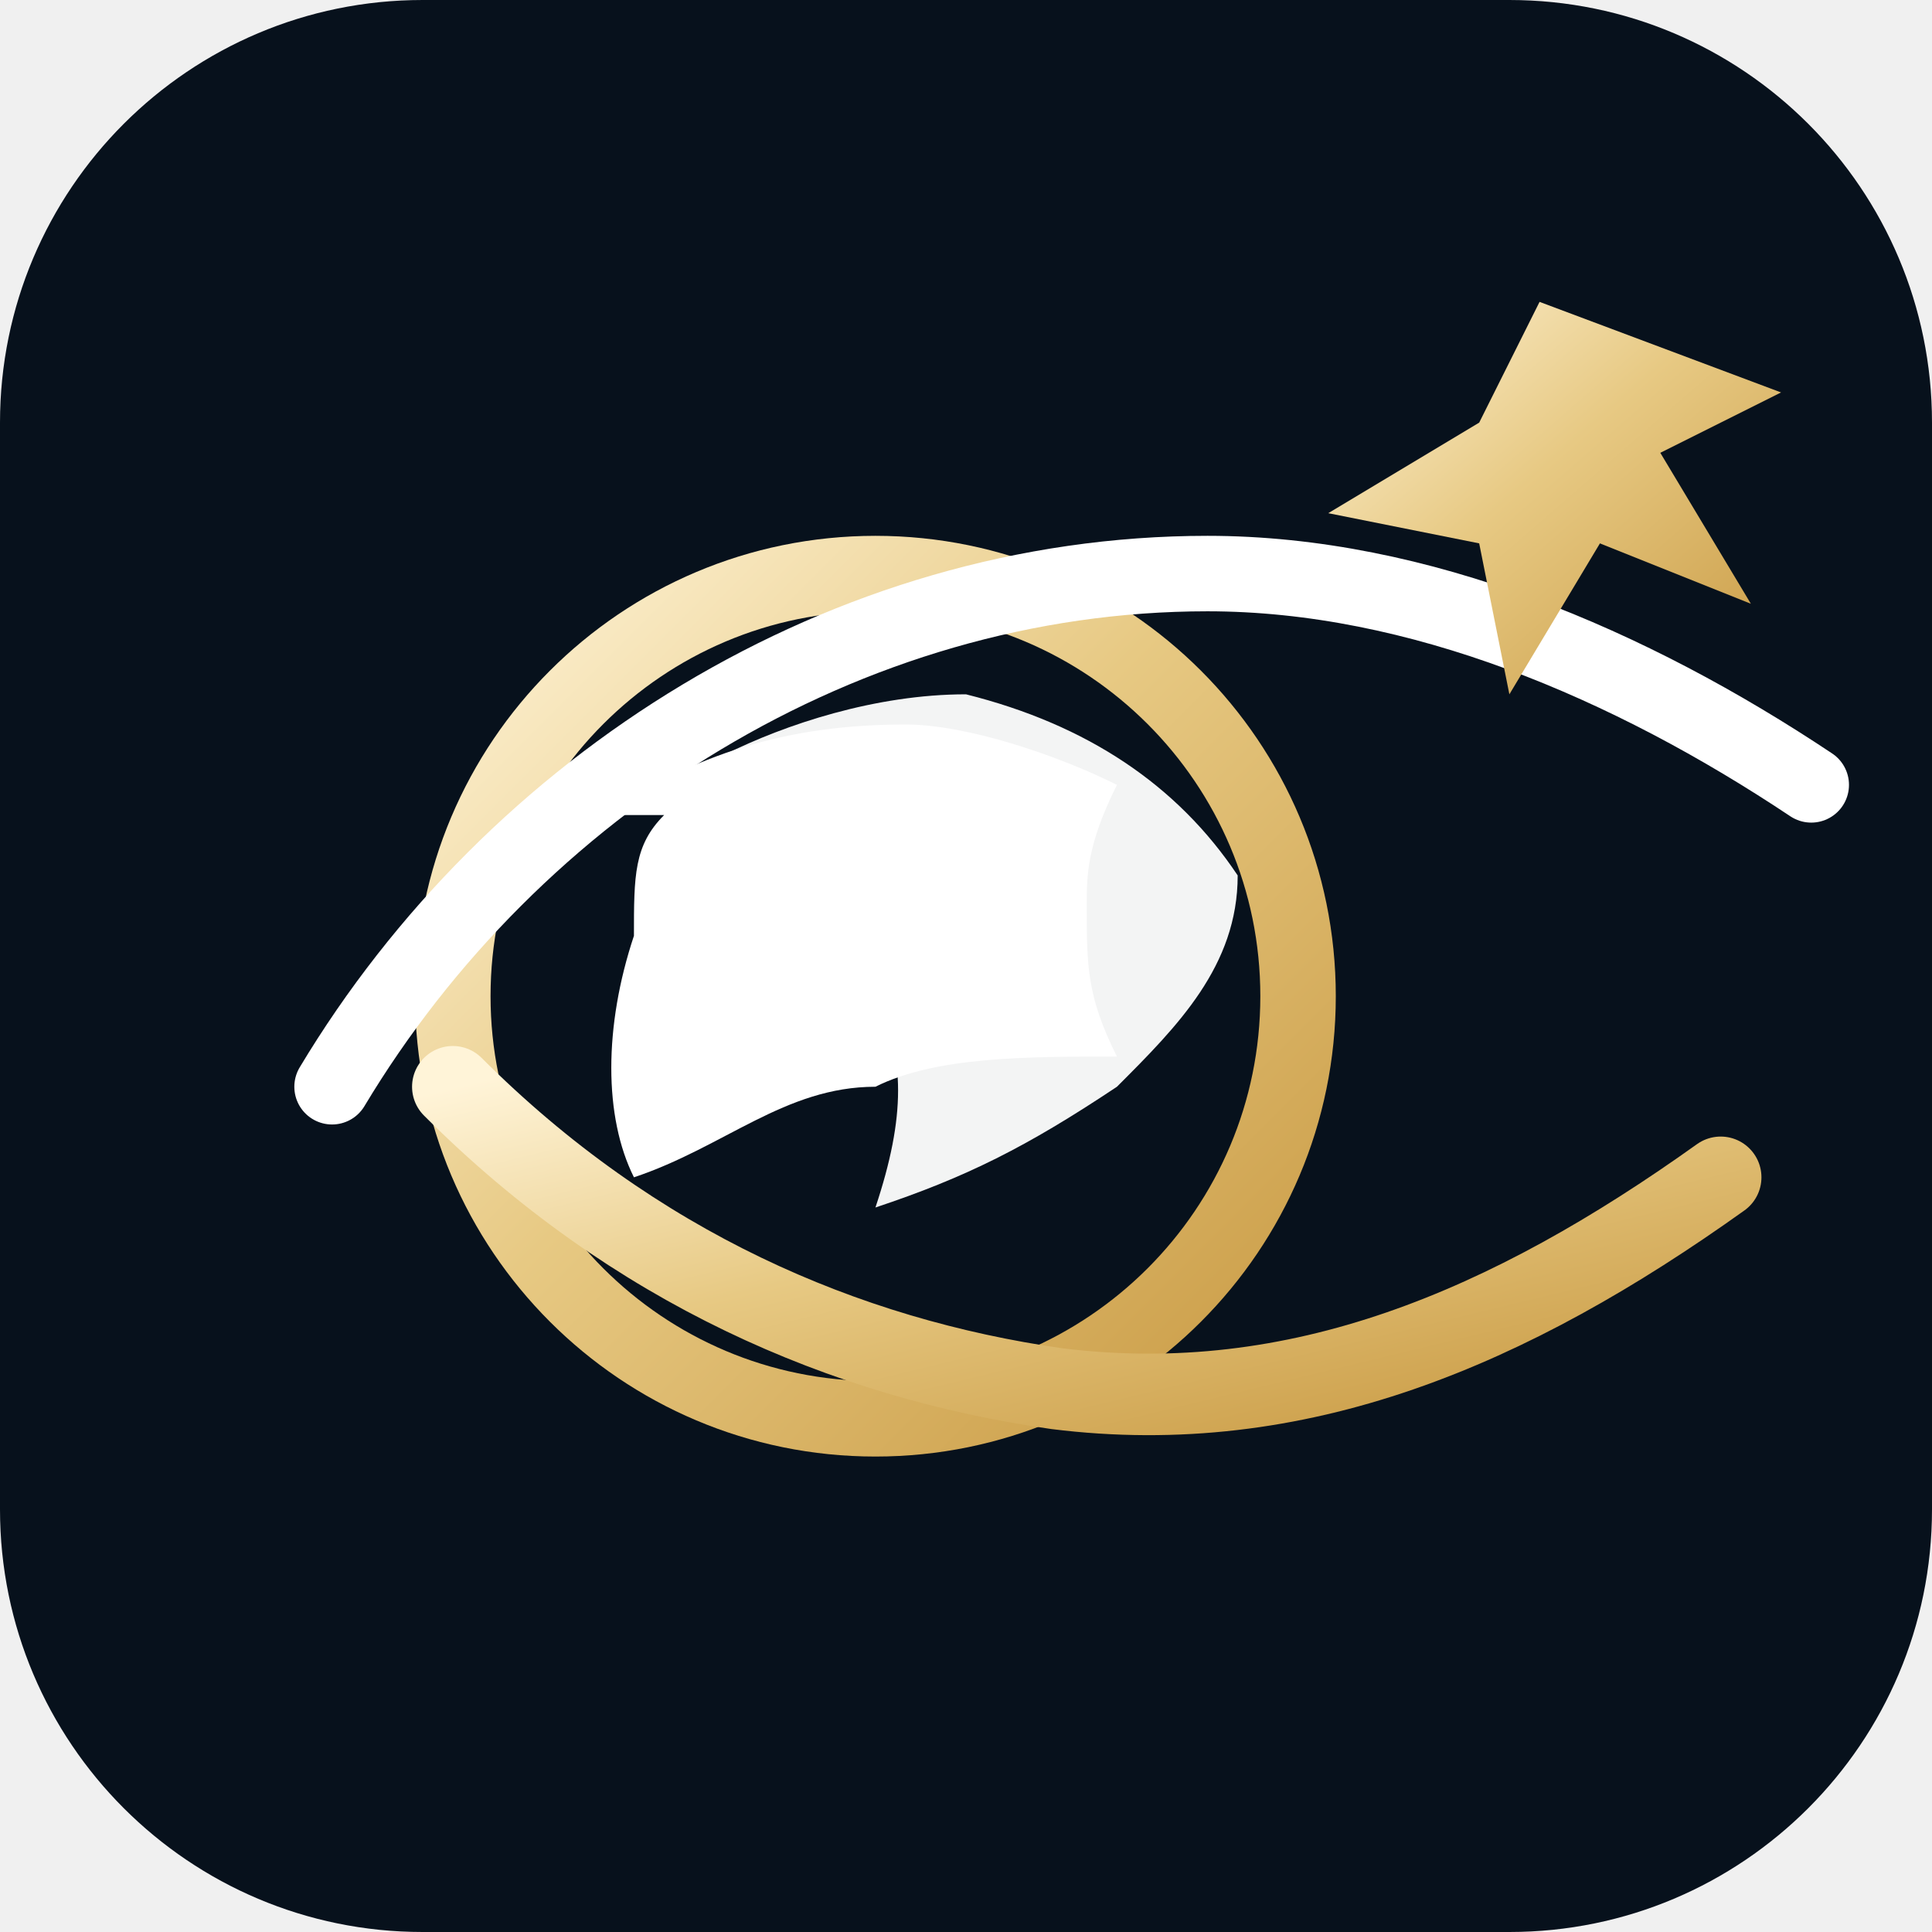
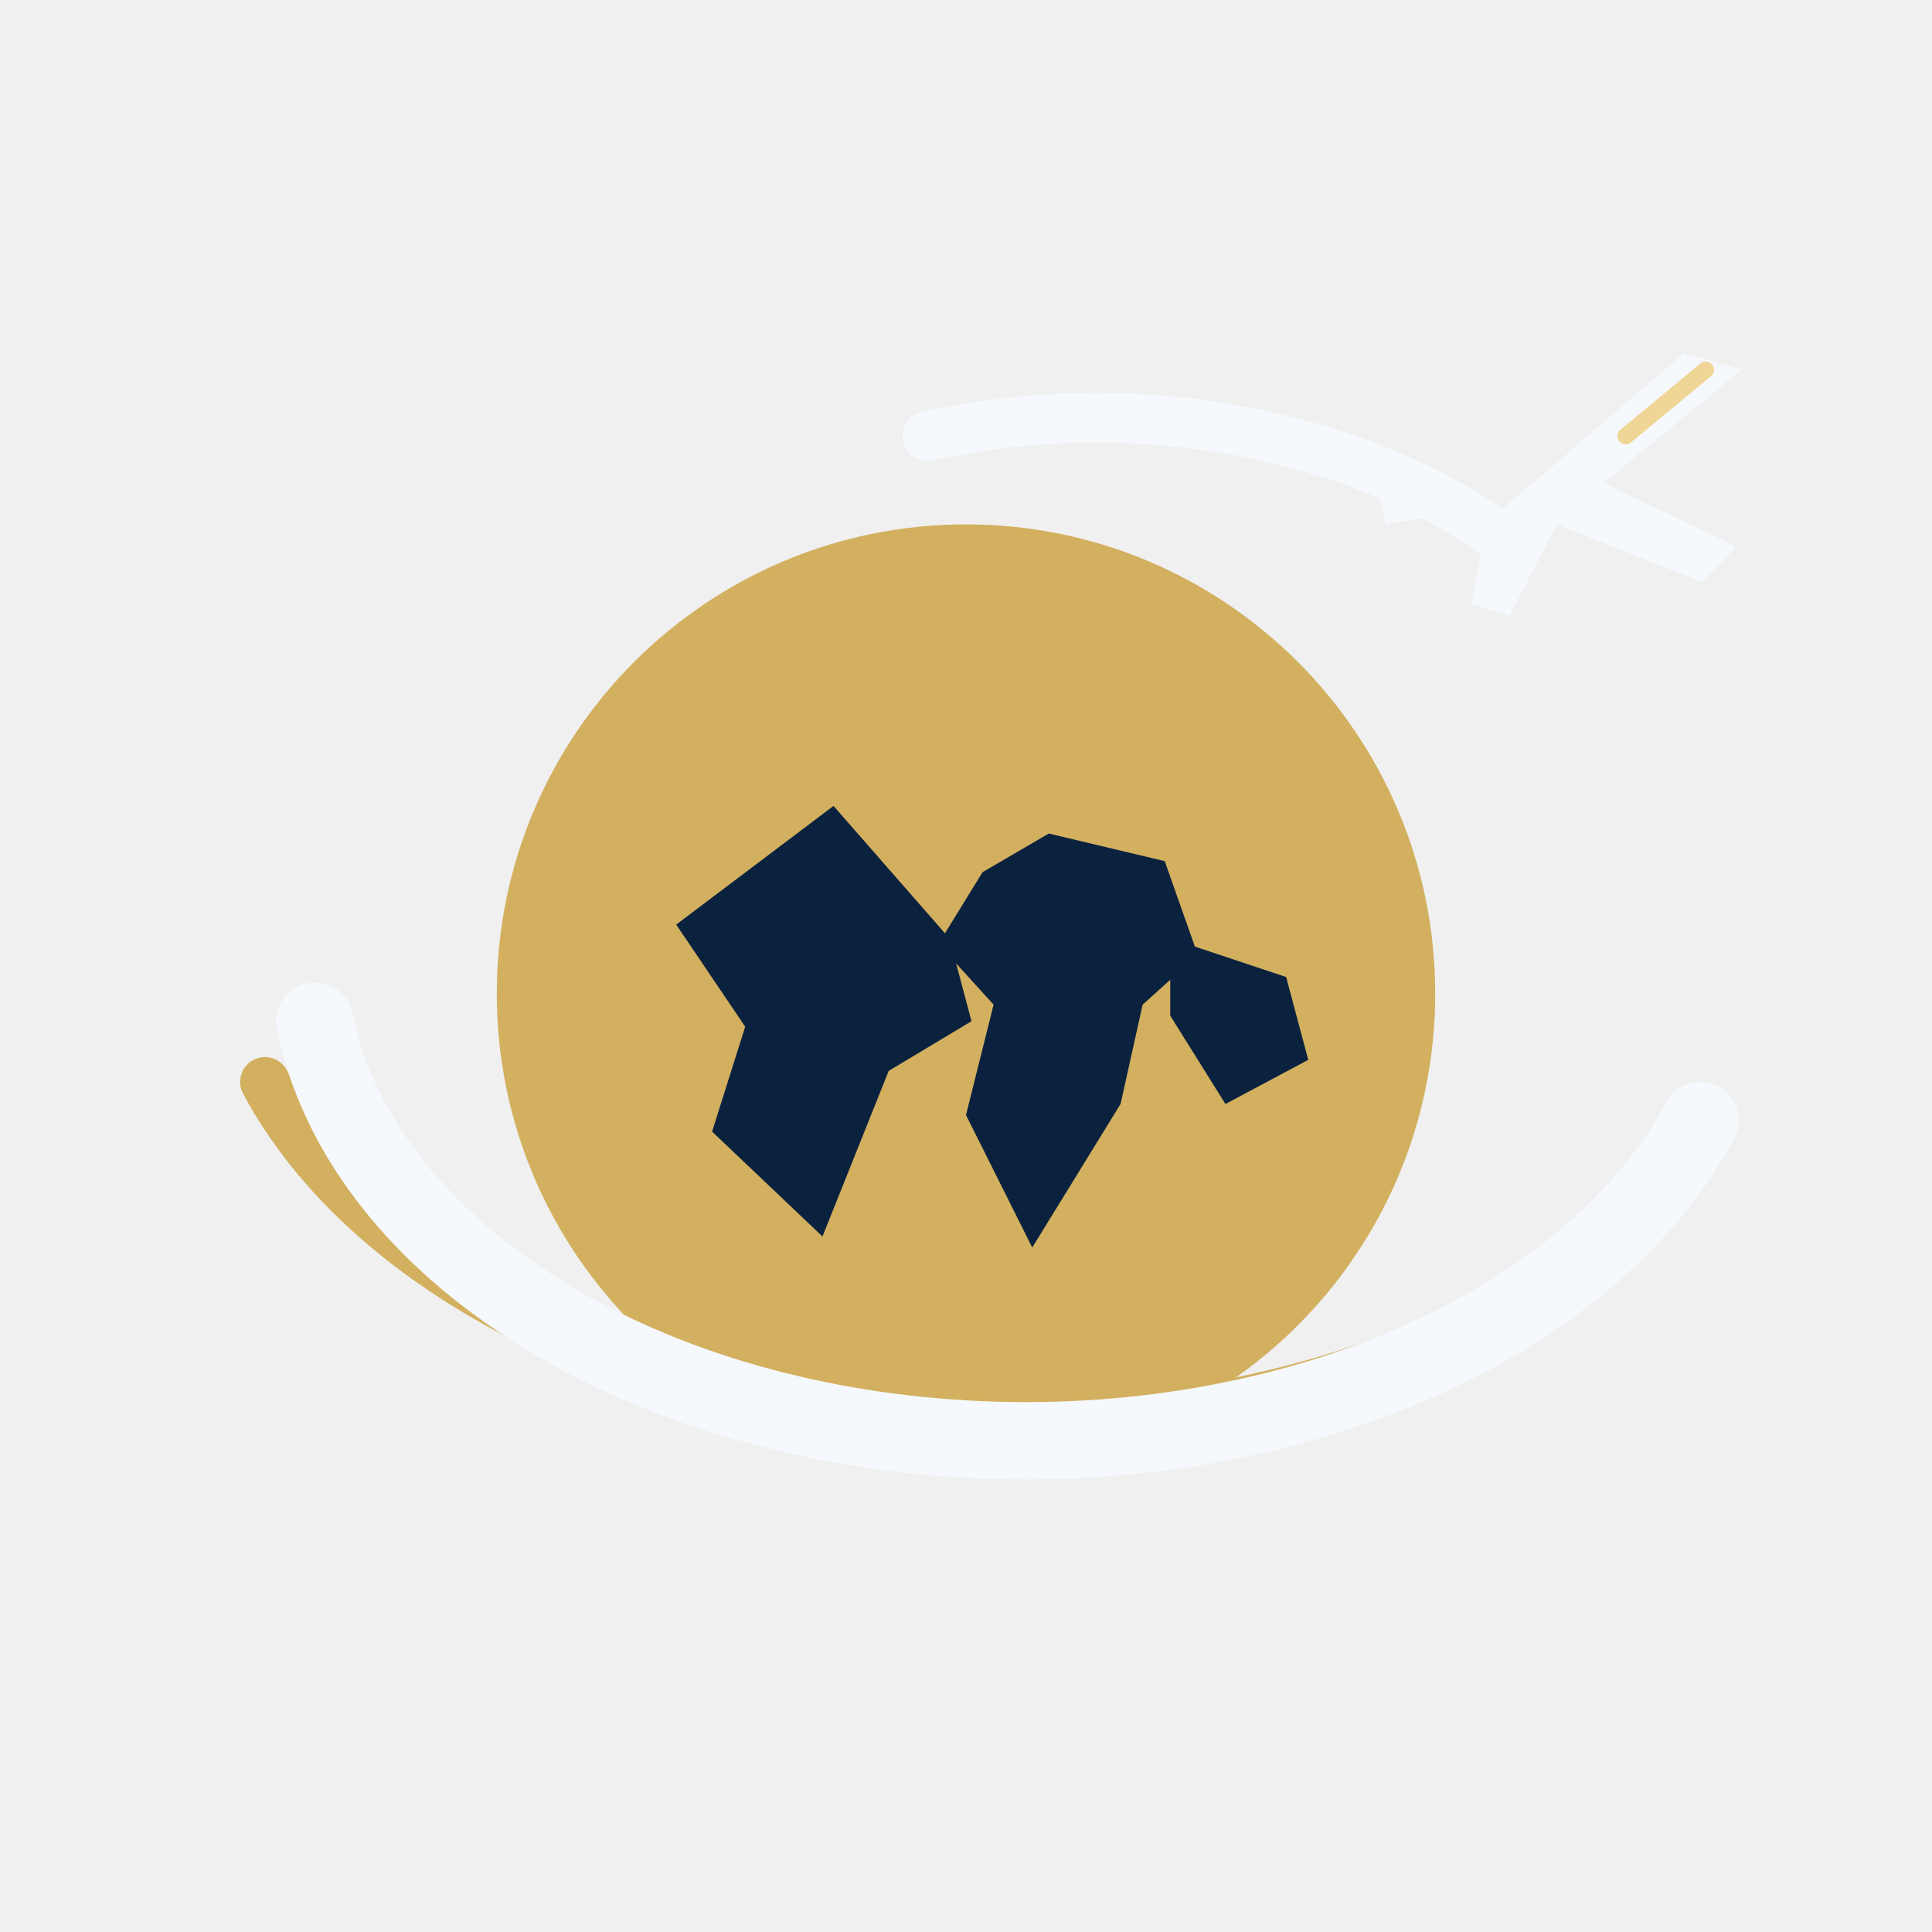
- <svg xmlns="http://www.w3.org/2000/svg" viewBox="0 0 64 64">
-   <defs>
-     <linearGradient id="g" x1="0" y1="0" x2="1" y2="1">
-       <stop offset="0%" stop-color="#FFF4D8" />
-       <stop offset="45%" stop-color="#E7C983" />
-       <stop offset="100%" stop-color="#C99A43" />
-     </linearGradient>
-   </defs>
-   <rect width="64" height="64" rx="14" fill="#07111C" />
-   <circle cx="29" cy="33" r="14" fill="none" stroke="url(#g)" stroke-width="2.5" />
-   <path d="M20 27c3-2 6-3 10-3 2 0 5 1 7 2-1 2-1 3-1 4 0 2 0 3 1 5-3 0-6 0-8 1-3 0-5 2-8 3-1-2-1-5 0-8 0-2 0-3 1-4z" fill="#fff" />
-   <path d="M32 23c4 1 7 3 9 6 0 3-2 5-4 7-3 2-5 3-8 4 1-3 1-5 0-7-1-4-3-7-5-8 2-1 5-2 8-2z" fill="#fff" opacity=".95" />
-   <path d="M15 36c6 6 13 9 20 10 8 1 15-2 22-7" fill="none" stroke="url(#g)" stroke-width="2.7" stroke-linecap="round" />
-   <path d="M11 36c6-10 17-17 29-17 7 0 14 3 20 7" fill="none" stroke="#fff" stroke-width="2.5" stroke-linecap="round" />
-   <path d="M51 10l8 3-4 2 3 5-5-2-3 5-1-5-5-1 5-3 2-4z" fill="url(#g)" />
+ <svg xmlns="http://www.w3.org/2000/svg" viewBox="0 0 700 700">
+   <circle cx="350" cy="360" r="170" fill="#D3B05F" />
+   <path d="M302 292L245 335L270 372L258 410L298 448L322 388L352 370L344 340L302 292Z" fill="#0B223F" />
+   <path d="M380 302L422 312L434 346L414 364L406 400L374 452L350 404L360 364L340 342L356 316L380 302Z" fill="#0B223F" />
+   <path d="M424 340L466 354L474 384L444 400L424 368Z" fill="#0B223F" />
+   <path d="M96 392A284 186 0 0 0 604 430" fill="none" stroke="#D3B05F" stroke-width="18" stroke-linecap="round" />
+   <path d="M114 370A260 176 0 0 0 616 406" fill="none" stroke="#F5F8FC" stroke-width="28" stroke-linecap="round" />
+   <path d="M336 158A212 156 0 0 1 540 192" fill="none" stroke="#F5F8FC" stroke-width="18" stroke-linecap="round" />
+   <path d="M540 188l26-22 44-38 21 6-50 41 48 23-12 13-53-21-17 33-14-4 7-36-38 7-2-10z" fill="#F5F8FC" />
+   <path d="M589 158L618 134" stroke="#F0D696" stroke-width="6" stroke-linecap="round" />
</svg>
